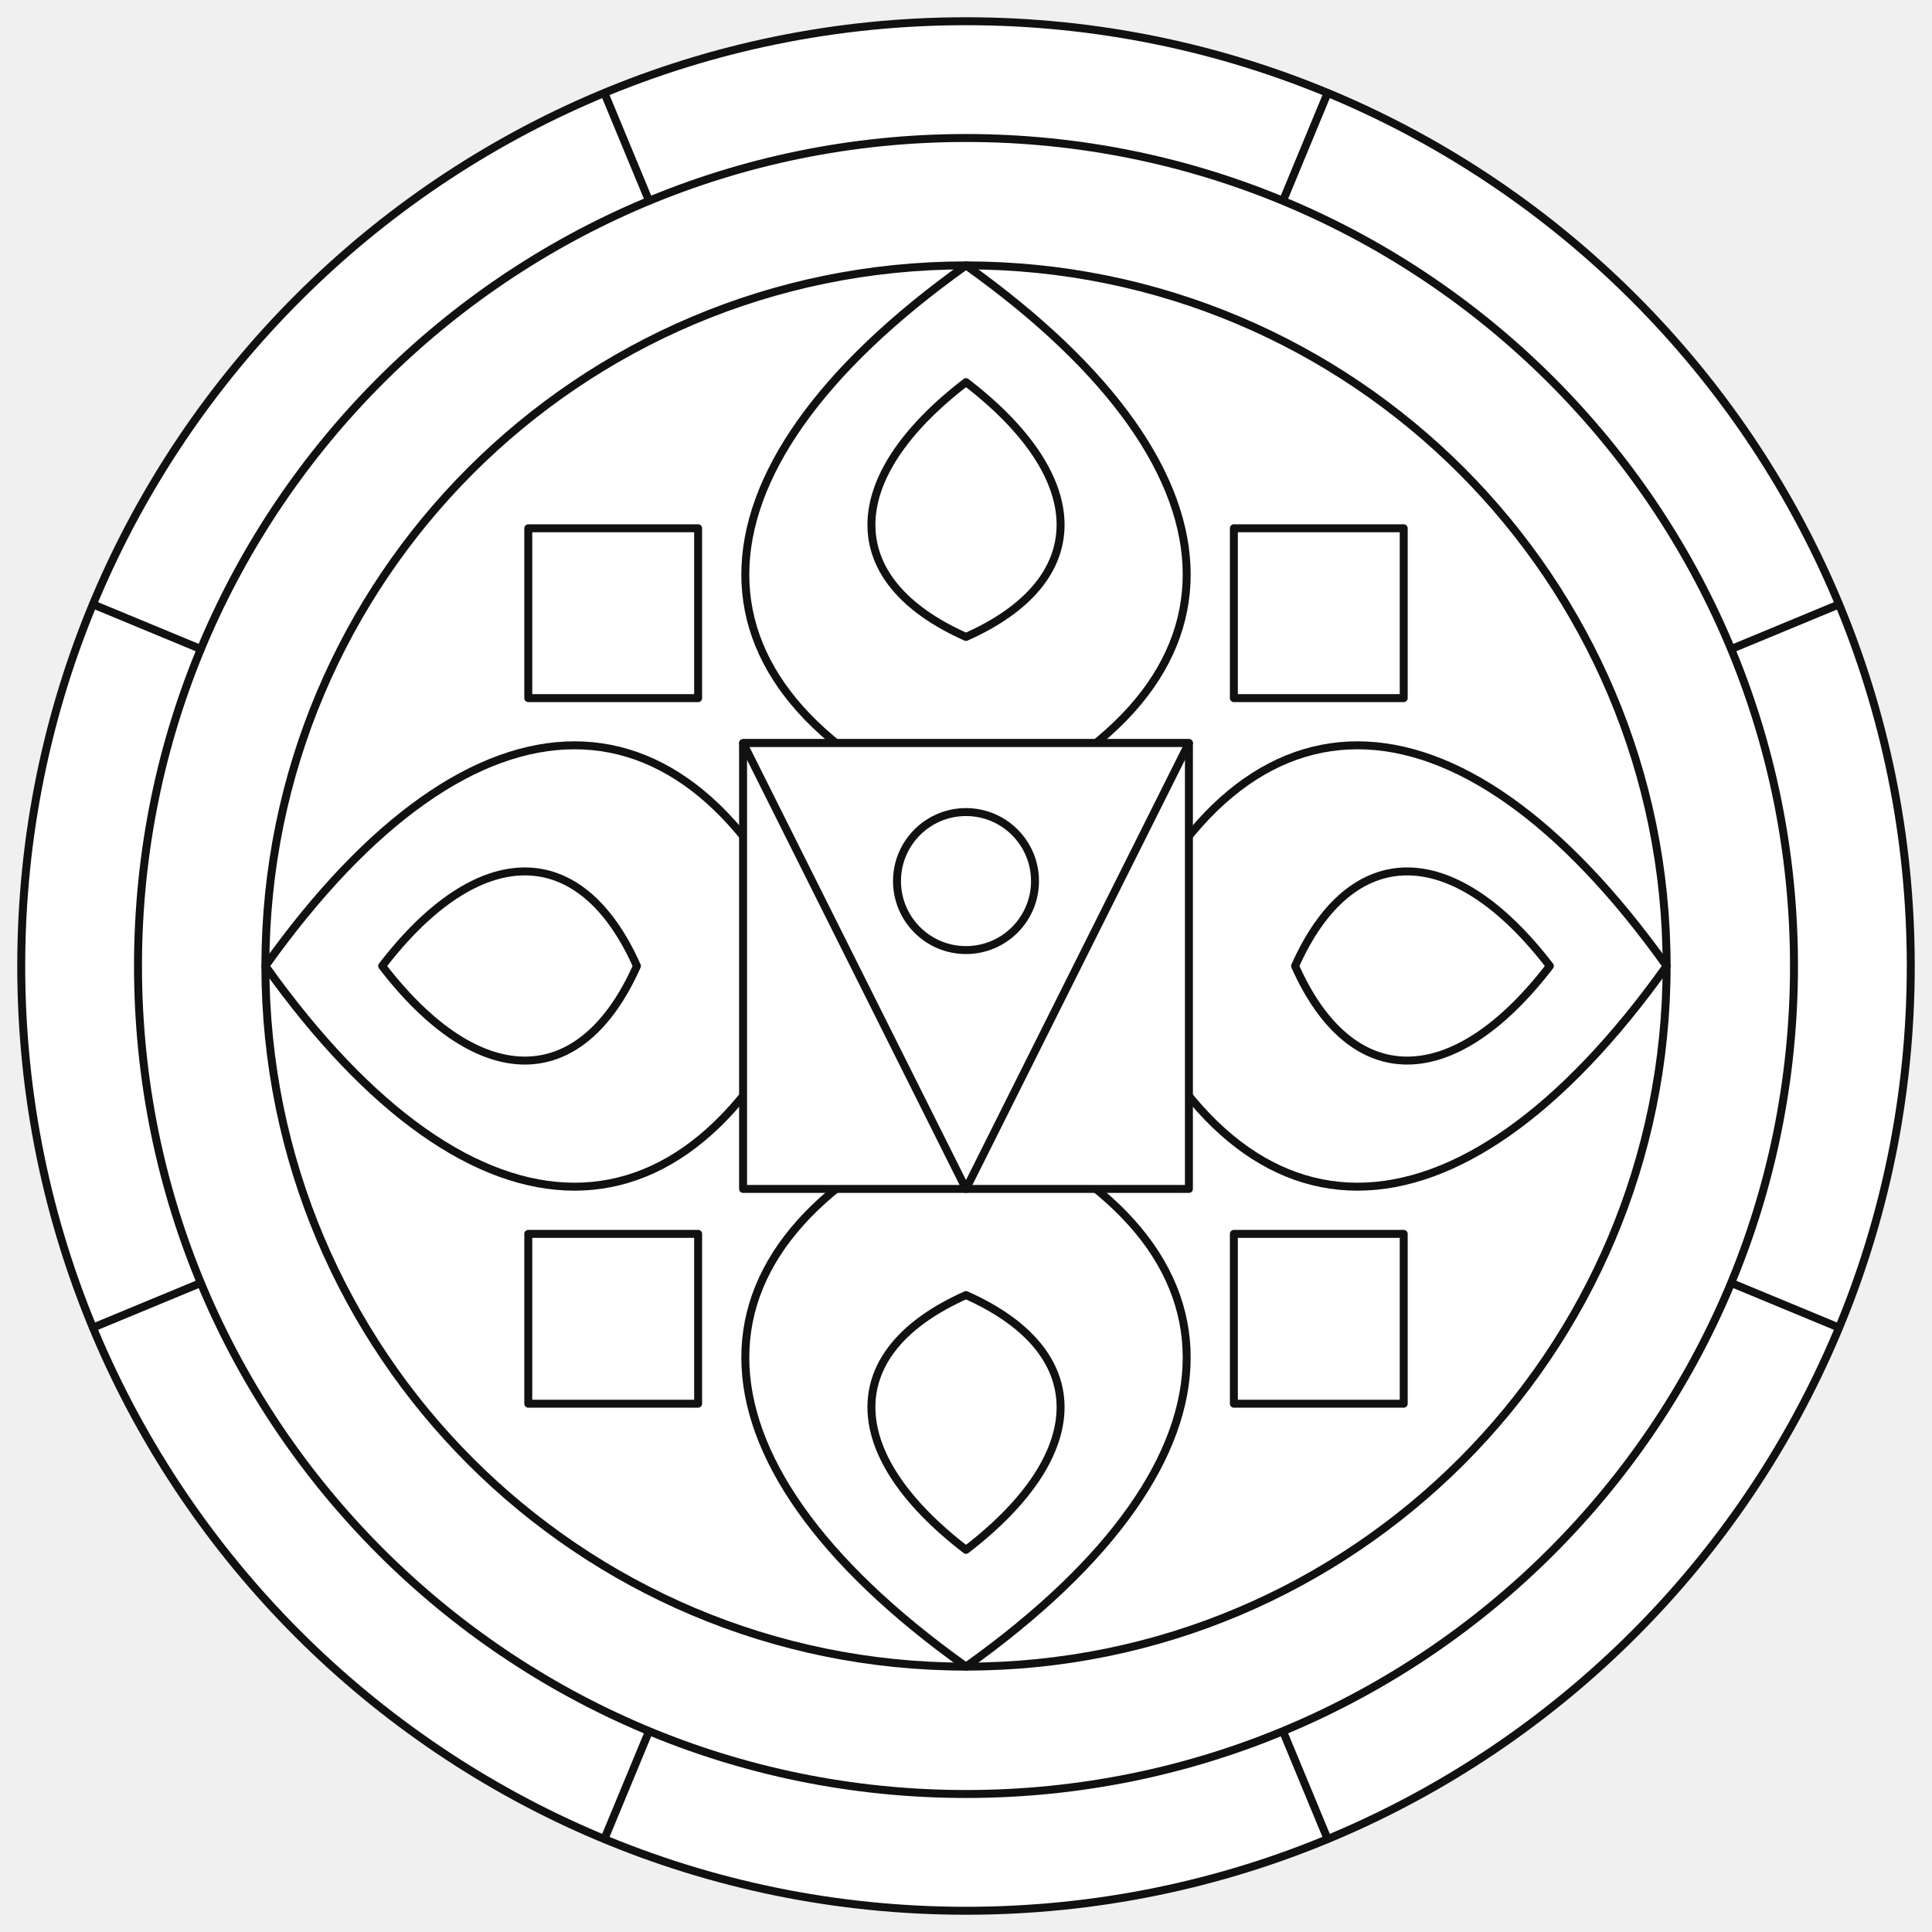
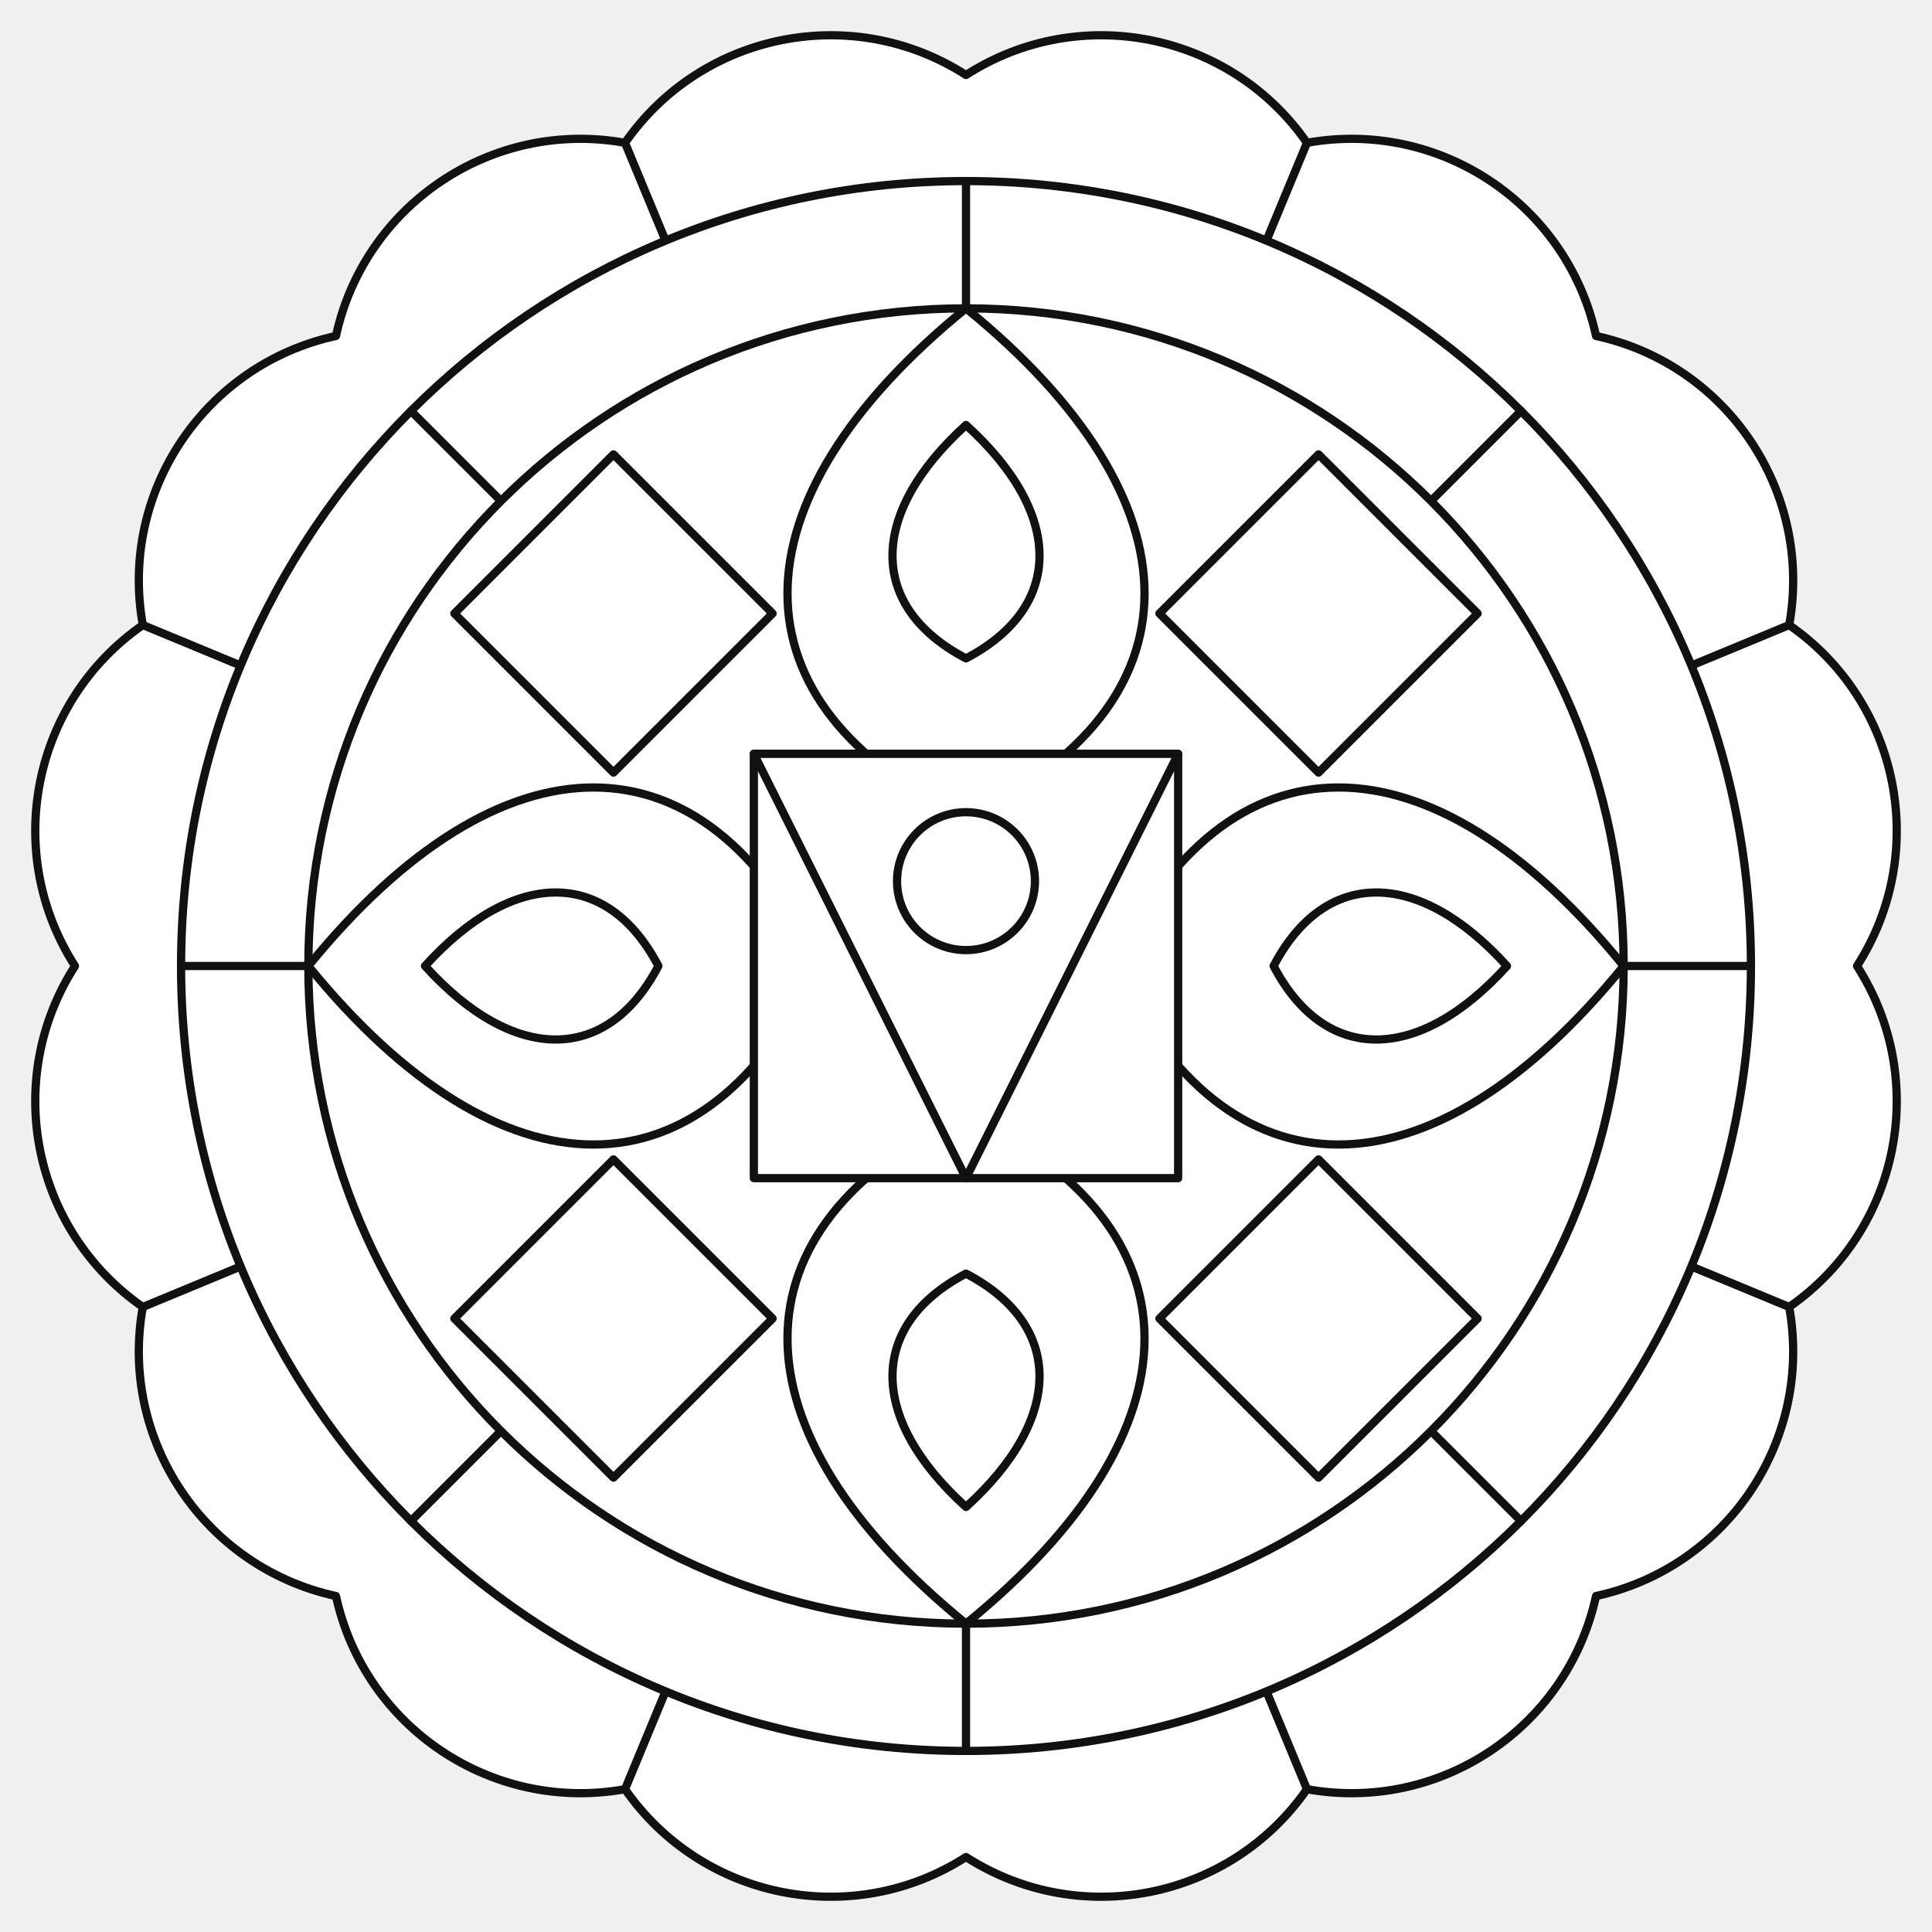
- <svg xmlns="http://www.w3.org/2000/svg" width="182mm" height="182mm" viewBox="-91 -91 182 182">
-   <circle cx="0" cy="0" r="89" fill="#ffffff" stroke="#111111" stroke-width="0.75" stroke-linejoin="round" stroke-linecap="round" />
-   <path d="M29.849,-72.063 L34.059,-82.225" fill="none" stroke="#111111" stroke-width="0.75" stroke-linejoin="round" stroke-linecap="round" />
-   <path d="M72.063,-29.849 L82.225,-34.059" fill="none" stroke="#111111" stroke-width="0.75" stroke-linejoin="round" stroke-linecap="round" />
-   <path d="M72.063,29.849 L82.225,34.059" fill="none" stroke="#111111" stroke-width="0.75" stroke-linejoin="round" stroke-linecap="round" />
-   <path d="M29.849,72.063 L34.059,82.225" fill="none" stroke="#111111" stroke-width="0.75" stroke-linejoin="round" stroke-linecap="round" />
-   <path d="M-29.849,72.063 L-34.059,82.225" fill="none" stroke="#111111" stroke-width="0.75" stroke-linejoin="round" stroke-linecap="round" />
-   <path d="M-72.063,29.849 L-82.225,34.059" fill="none" stroke="#111111" stroke-width="0.75" stroke-linejoin="round" stroke-linecap="round" />
-   <path d="M-72.063,-29.849 L-82.225,-34.059" fill="none" stroke="#111111" stroke-width="0.75" stroke-linejoin="round" stroke-linecap="round" />
-   <path d="M-29.849,-72.063 L-34.059,-82.225" fill="none" stroke="#111111" stroke-width="0.75" stroke-linejoin="round" stroke-linecap="round" />
-   <circle cx="0" cy="0" r="78" fill="#ffffff" stroke="#111111" stroke-width="0.75" stroke-linejoin="round" stroke-linecap="round" />
-   <circle cx="0" cy="0" r="66" fill="#ffffff" stroke="#111111" stroke-width="0.75" stroke-linejoin="round" stroke-linecap="round" />
-   <polygon points="25.234,-41.234 41.234,-41.234 41.234,-25.234 25.234,-25.234" fill="#ffffff" stroke="#111111" stroke-width="0.75" stroke-linejoin="round" stroke-linecap="round" />
-   <polygon points="25.234,25.234 41.234,25.234 41.234,41.234 25.234,41.234" fill="#ffffff" stroke="#111111" stroke-width="0.75" stroke-linejoin="round" stroke-linecap="round" />
-   <polygon points="-41.234,25.234 -25.234,25.234 -25.234,41.234 -41.234,41.234" fill="#ffffff" stroke="#111111" stroke-width="0.75" stroke-linejoin="round" stroke-linecap="round" />
-   <polygon points="-41.234,-41.234 -25.234,-41.234 -25.234,-25.234 -41.234,-25.234" fill="#ffffff" stroke="#111111" stroke-width="0.75" stroke-linejoin="round" stroke-linecap="round" />
+ <svg xmlns="http://www.w3.org/2000/svg" width="176mm" height="176mm" viewBox="-88 -88 176 176">
+   <path d="M0,-81.169 A22.813,22.813 0 0 1 31.062,-74.99 A22.813,22.813 0 0 1 57.395,-57.395 A22.813,22.813 0 0 1 74.99,-31.062 A22.813,22.813 0 0 1 81.169,0 A22.813,22.813 0 0 1 74.99,31.062 A22.813,22.813 0 0 1 57.395,57.395 A22.813,22.813 0 0 1 31.062,74.99 A22.813,22.813 0 0 1 0,81.169 A22.813,22.813 0 0 1 -31.062,74.99 A22.813,22.813 0 0 1 -57.395,57.395 A22.813,22.813 0 0 1 -74.99,31.062 A22.813,22.813 0 0 1 -81.169,0 A22.813,22.813 0 0 1 -74.99,-31.062 A22.813,22.813 0 0 1 -57.395,-57.395 A22.813,22.813 0 0 1 -31.062,-74.99 A22.813,22.813 0 0 1 0,-81.169 Z" fill="#ffffff" stroke="#111111" stroke-width="0.75" stroke-linejoin="round" stroke-linecap="round" />
+   <path d="M27.364,-66.063 L31.062,-74.99" fill="none" stroke="#111111" stroke-width="0.75" stroke-linejoin="round" stroke-linecap="round" />
+   <path d="M66.063,-27.364 L74.99,-31.062" fill="none" stroke="#111111" stroke-width="0.75" stroke-linejoin="round" stroke-linecap="round" />
+   <path d="M66.063,27.364 L74.99,31.062" fill="none" stroke="#111111" stroke-width="0.75" stroke-linejoin="round" stroke-linecap="round" />
+   <path d="M27.364,66.063 L31.062,74.99" fill="none" stroke="#111111" stroke-width="0.75" stroke-linejoin="round" stroke-linecap="round" />
+   <path d="M-27.364,66.063 L-31.062,74.99" fill="none" stroke="#111111" stroke-width="0.75" stroke-linejoin="round" stroke-linecap="round" />
+   <path d="M-66.063,27.364 L-74.99,31.062" fill="none" stroke="#111111" stroke-width="0.75" stroke-linejoin="round" stroke-linecap="round" />
+   <path d="M-66.063,-27.364 L-74.99,-31.062" fill="none" stroke="#111111" stroke-width="0.75" stroke-linejoin="round" stroke-linecap="round" />
+   <path d="M-27.364,-66.063 L-31.062,-74.99" fill="none" stroke="#111111" stroke-width="0.75" stroke-linejoin="round" stroke-linecap="round" />
+   <circle cx="0" cy="0" r="71.506" fill="#ffffff" stroke="#111111" stroke-width="0.75" stroke-linejoin="round" stroke-linecap="round" />
+   <path d="M0,-59.91 L0,-71.506" fill="none" stroke="#111111" stroke-width="0.75" stroke-linejoin="round" stroke-linecap="round" />
+   <path d="M42.363,-42.363 L50.562,-50.562" fill="none" stroke="#111111" stroke-width="0.75" stroke-linejoin="round" stroke-linecap="round" />
+   <path d="M59.91,0 L71.506,0" fill="none" stroke="#111111" stroke-width="0.75" stroke-linejoin="round" stroke-linecap="round" />
+   <path d="M42.363,42.363 L50.562,50.562" fill="none" stroke="#111111" stroke-width="0.75" stroke-linejoin="round" stroke-linecap="round" />
+   <path d="M0,59.91 L0,71.506" fill="none" stroke="#111111" stroke-width="0.75" stroke-linejoin="round" stroke-linecap="round" />
+   <path d="M-42.363,42.363 L-50.562,50.562" fill="none" stroke="#111111" stroke-width="0.75" stroke-linejoin="round" stroke-linecap="round" />
+   <path d="M-59.91,0 L-71.506,0" fill="none" stroke="#111111" stroke-width="0.75" stroke-linejoin="round" stroke-linecap="round" />
+   <path d="M-42.363,-42.363 L-50.562,-50.562" fill="none" stroke="#111111" stroke-width="0.75" stroke-linejoin="round" stroke-linecap="round" />
+   <circle cx="0" cy="0" r="59.91" fill="#ffffff" stroke="#111111" stroke-width="0.75" stroke-linejoin="round" stroke-linecap="round" />
+   <polygon points="32.114,-46.608 46.608,-32.114 32.114,-17.619 17.619,-32.114" fill="#ffffff" stroke="#111111" stroke-width="0.75" stroke-linejoin="round" stroke-linecap="round" />
+   <polygon points="32.114,17.619 46.608,32.114 32.114,46.608 17.619,32.114" fill="#ffffff" stroke="#111111" stroke-width="0.75" stroke-linejoin="round" stroke-linecap="round" />
+   <polygon points="-32.114,17.619 -17.619,32.114 -32.114,46.608 -46.608,32.114" fill="#ffffff" stroke="#111111" stroke-width="0.75" stroke-linejoin="round" stroke-linecap="round" />
+   <polygon points="-32.114,-46.608 -17.619,-32.114 -32.114,-17.619 -46.608,-32.114" fill="#ffffff" stroke="#111111" stroke-width="0.75" stroke-linejoin="round" stroke-linecap="round" />
  <g class="petalo">
-     <path d="M0,-14 C27.72,-25.44 27.72,-46.24 0,-66 C-27.72,-46.24 -27.72,-25.44 0,-14 Z" fill="#ffffff" stroke="#111111" stroke-width="0.75" stroke-linejoin="round" stroke-linecap="round" />
+     <path d="M0,-13.528 C21.684,-23.732 21.684,-42.285 0,-59.91 C-21.684,-42.285 -21.684,-23.732 0,-13.528 Z" fill="#ffffff" stroke="#111111" stroke-width="0.75" stroke-linejoin="round" stroke-linecap="round" />
  </g>
  <g class="petalo-interior">
-     <path d="M0,-31 C11.88,-36.28 11.88,-45.88 0,-55 C-11.88,-45.88 -11.88,-36.28 0,-31 Z" fill="#ffffff" stroke="#111111" stroke-width="0.75" stroke-linejoin="round" stroke-linecap="round" />
+     <path d="M0,-28.022 C8.929,-32.699 8.929,-41.203 0,-49.281 C-8.929,-41.203 -8.929,-32.699 0,-28.022 Z" fill="#ffffff" stroke="#111111" stroke-width="0.75" stroke-linejoin="round" stroke-linecap="round" />
  </g>
  <g class="petalo">
-     <path d="M14,0 C25.44,27.72 46.24,27.72 66,0 C46.24,-27.72 25.44,-27.72 14,0 Z" fill="#ffffff" stroke="#111111" stroke-width="0.75" stroke-linejoin="round" stroke-linecap="round" />
+     <path d="M13.528,0 C23.732,21.684 42.285,21.684 59.91,0 C42.285,-21.684 23.732,-21.684 13.528,0 Z" fill="#ffffff" stroke="#111111" stroke-width="0.75" stroke-linejoin="round" stroke-linecap="round" />
  </g>
  <g class="petalo-interior">
-     <path d="M31,0 C36.28,11.88 45.88,11.88 55,0 C45.88,-11.88 36.28,-11.88 31,0 Z" fill="#ffffff" stroke="#111111" stroke-width="0.75" stroke-linejoin="round" stroke-linecap="round" />
+     <path d="M28.022,0 C32.699,8.929 41.203,8.929 49.281,0 C41.203,-8.929 32.699,-8.929 28.022,0 Z" fill="#ffffff" stroke="#111111" stroke-width="0.75" stroke-linejoin="round" stroke-linecap="round" />
  </g>
  <g class="petalo">
-     <path d="M0,14 C-27.72,25.44 -27.72,46.24 0,66 C27.72,46.24 27.72,25.44 0,14 Z" fill="#ffffff" stroke="#111111" stroke-width="0.75" stroke-linejoin="round" stroke-linecap="round" />
+     <path d="M0,13.528 C-21.684,23.732 -21.684,42.285 0,59.91 C21.684,42.285 21.684,23.732 0,13.528 Z" fill="#ffffff" stroke="#111111" stroke-width="0.75" stroke-linejoin="round" stroke-linecap="round" />
  </g>
  <g class="petalo-interior">
-     <path d="M0,31 C-11.88,36.28 -11.88,45.88 0,55 C11.88,45.88 11.88,36.28 0,31 Z" fill="#ffffff" stroke="#111111" stroke-width="0.75" stroke-linejoin="round" stroke-linecap="round" />
+     <path d="M0,28.022 C-8.929,32.699 -8.929,41.203 0,49.281 C8.929,41.203 8.929,32.699 0,28.022 Z" fill="#ffffff" stroke="#111111" stroke-width="0.75" stroke-linejoin="round" stroke-linecap="round" />
  </g>
  <g class="petalo">
-     <path d="M-14,0 C-25.44,-27.72 -46.24,-27.72 -66,0 C-46.24,27.72 -25.44,27.72 -14,0 Z" fill="#ffffff" stroke="#111111" stroke-width="0.75" stroke-linejoin="round" stroke-linecap="round" />
+     <path d="M-13.528,0 C-23.732,-21.684 -42.285,-21.684 -59.91,0 C-42.285,21.684 -23.732,21.684 -13.528,0 Z" fill="#ffffff" stroke="#111111" stroke-width="0.75" stroke-linejoin="round" stroke-linecap="round" />
  </g>
  <g class="petalo-interior">
-     <path d="M-31,0 C-36.28,-11.88 -45.88,-11.88 -55,0 C-45.88,11.88 -36.28,11.88 -31,0 Z" fill="#ffffff" stroke="#111111" stroke-width="0.75" stroke-linejoin="round" stroke-linecap="round" />
+     <path d="M-28.022,0 C-32.699,-8.929 -41.203,-8.929 -49.281,0 C-41.203,8.929 -32.699,8.929 -28.022,0 Z" fill="#ffffff" stroke="#111111" stroke-width="0.75" stroke-linejoin="round" stroke-linecap="round" />
  </g>
-   <polygon points="-21,-21 21,-21 21,21 -21,21" fill="#ffffff" stroke="#111111" stroke-width="0.75" stroke-linejoin="round" stroke-linecap="round" />
-   <polygon points="-21,-21 21,-21 0,21" fill="#ffffff" stroke="#111111" stroke-width="0.75" stroke-linejoin="round" stroke-linecap="round" />
-   <circle cx="0" cy="-8" r="6.5" fill="#ffffff" stroke="#111111" stroke-width="0.75" stroke-linejoin="round" stroke-linecap="round" />
+   <polygon points="-19.326,-19.326 19.326,-19.326 19.326,19.326 -19.326,19.326" fill="#ffffff" stroke="#111111" stroke-width="0.75" stroke-linejoin="round" stroke-linecap="round" />
+   <polygon points="-19.326,-19.326 19.326,-19.326 0,19.326" fill="#ffffff" stroke="#111111" stroke-width="0.75" stroke-linejoin="round" stroke-linecap="round" />
+   <circle cx="0" cy="-7.73" r="6.281" fill="#ffffff" stroke="#111111" stroke-width="0.75" stroke-linejoin="round" stroke-linecap="round" />
</svg>
